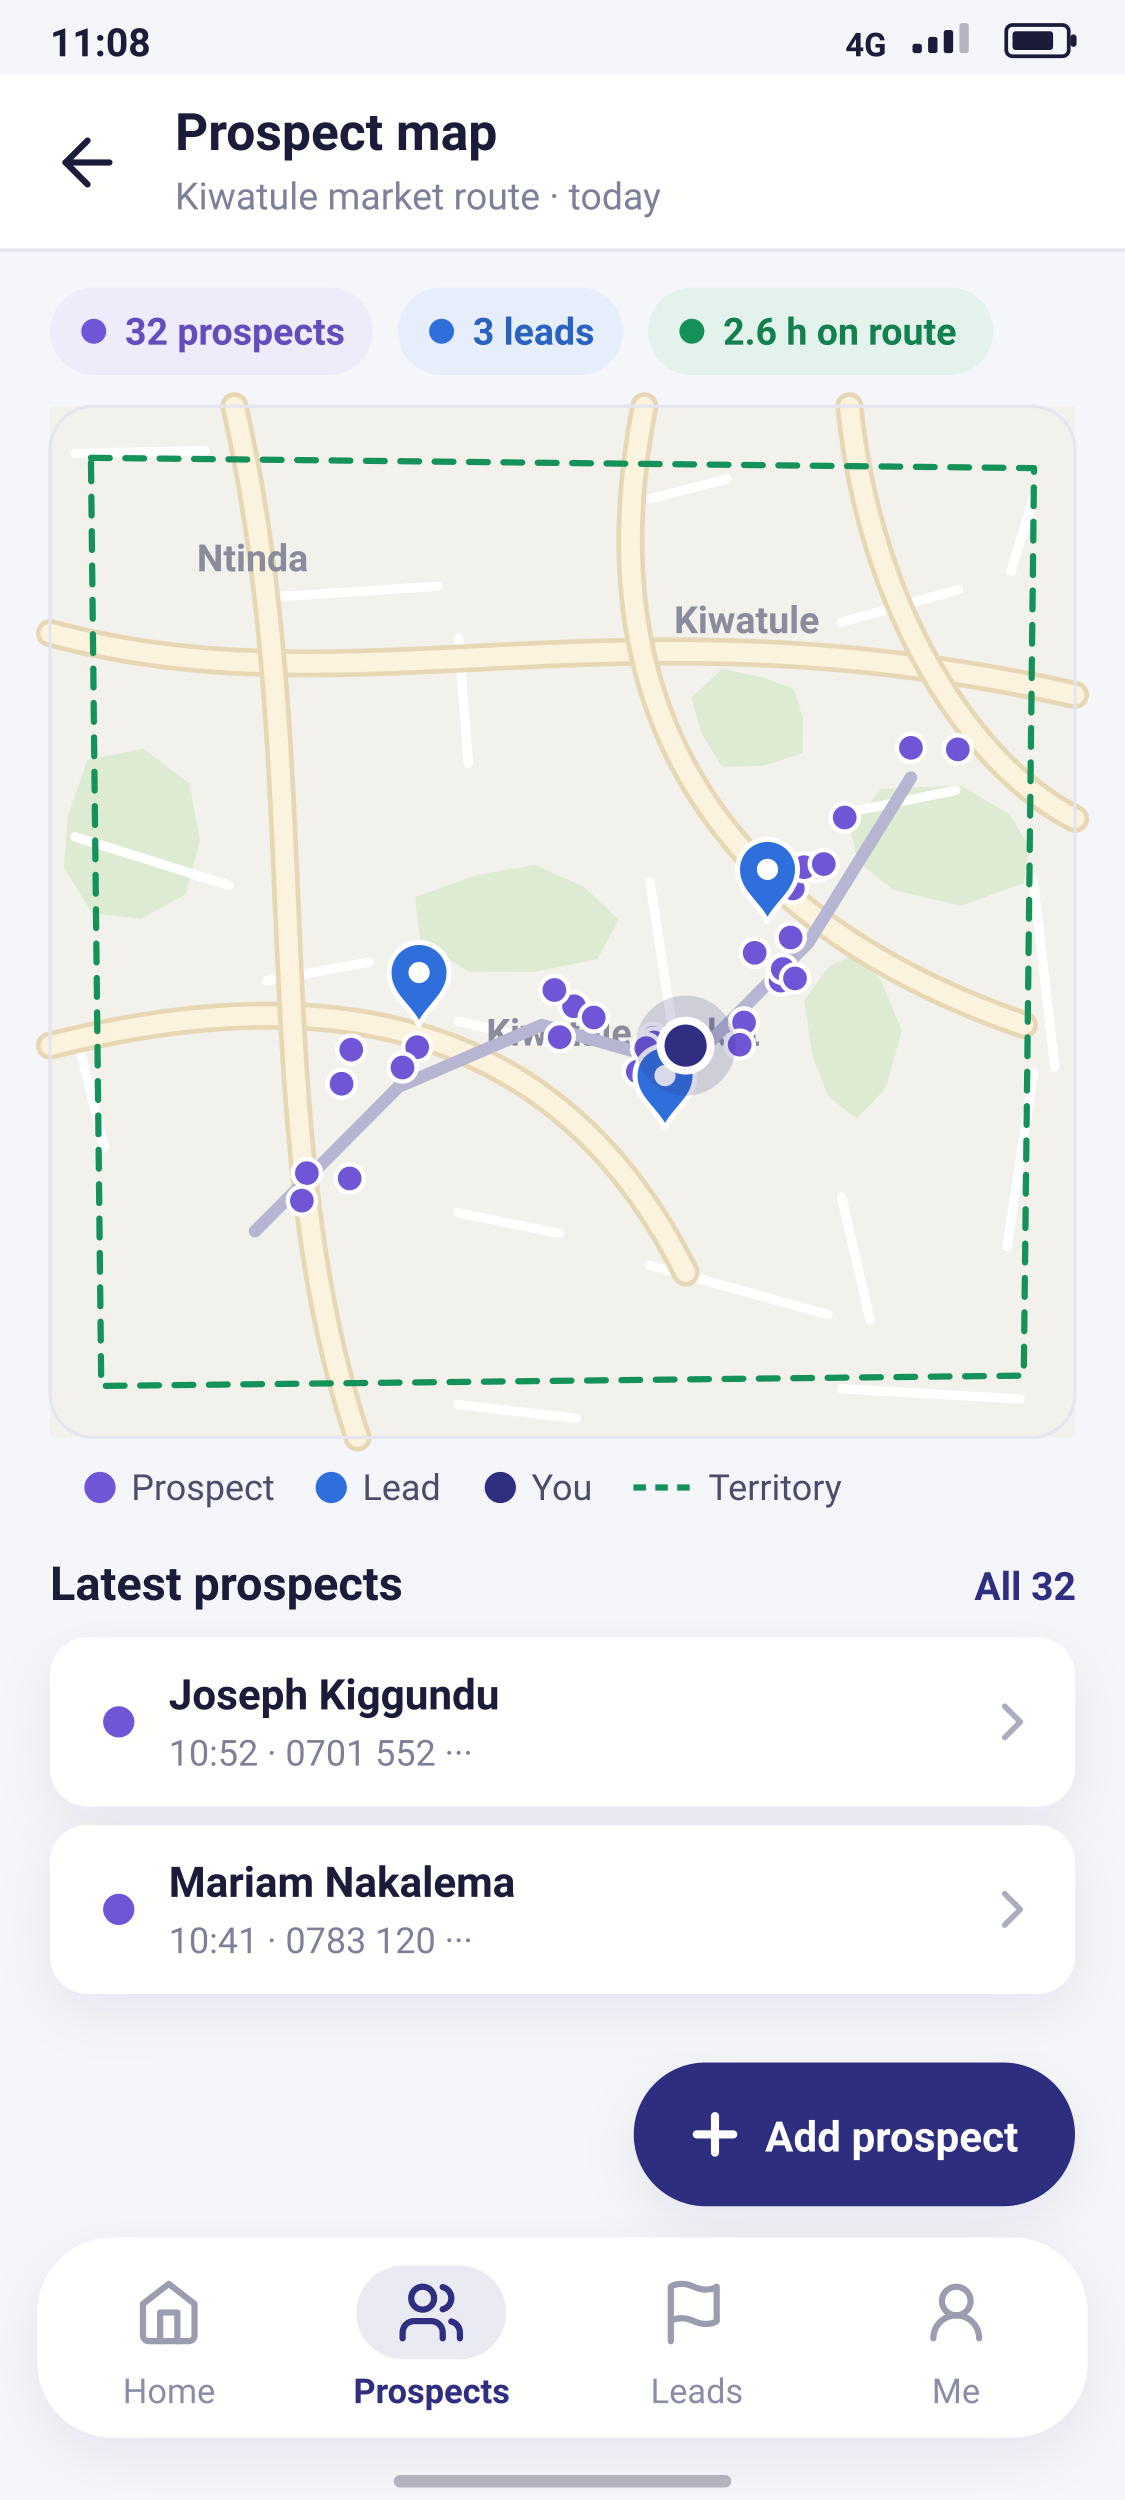
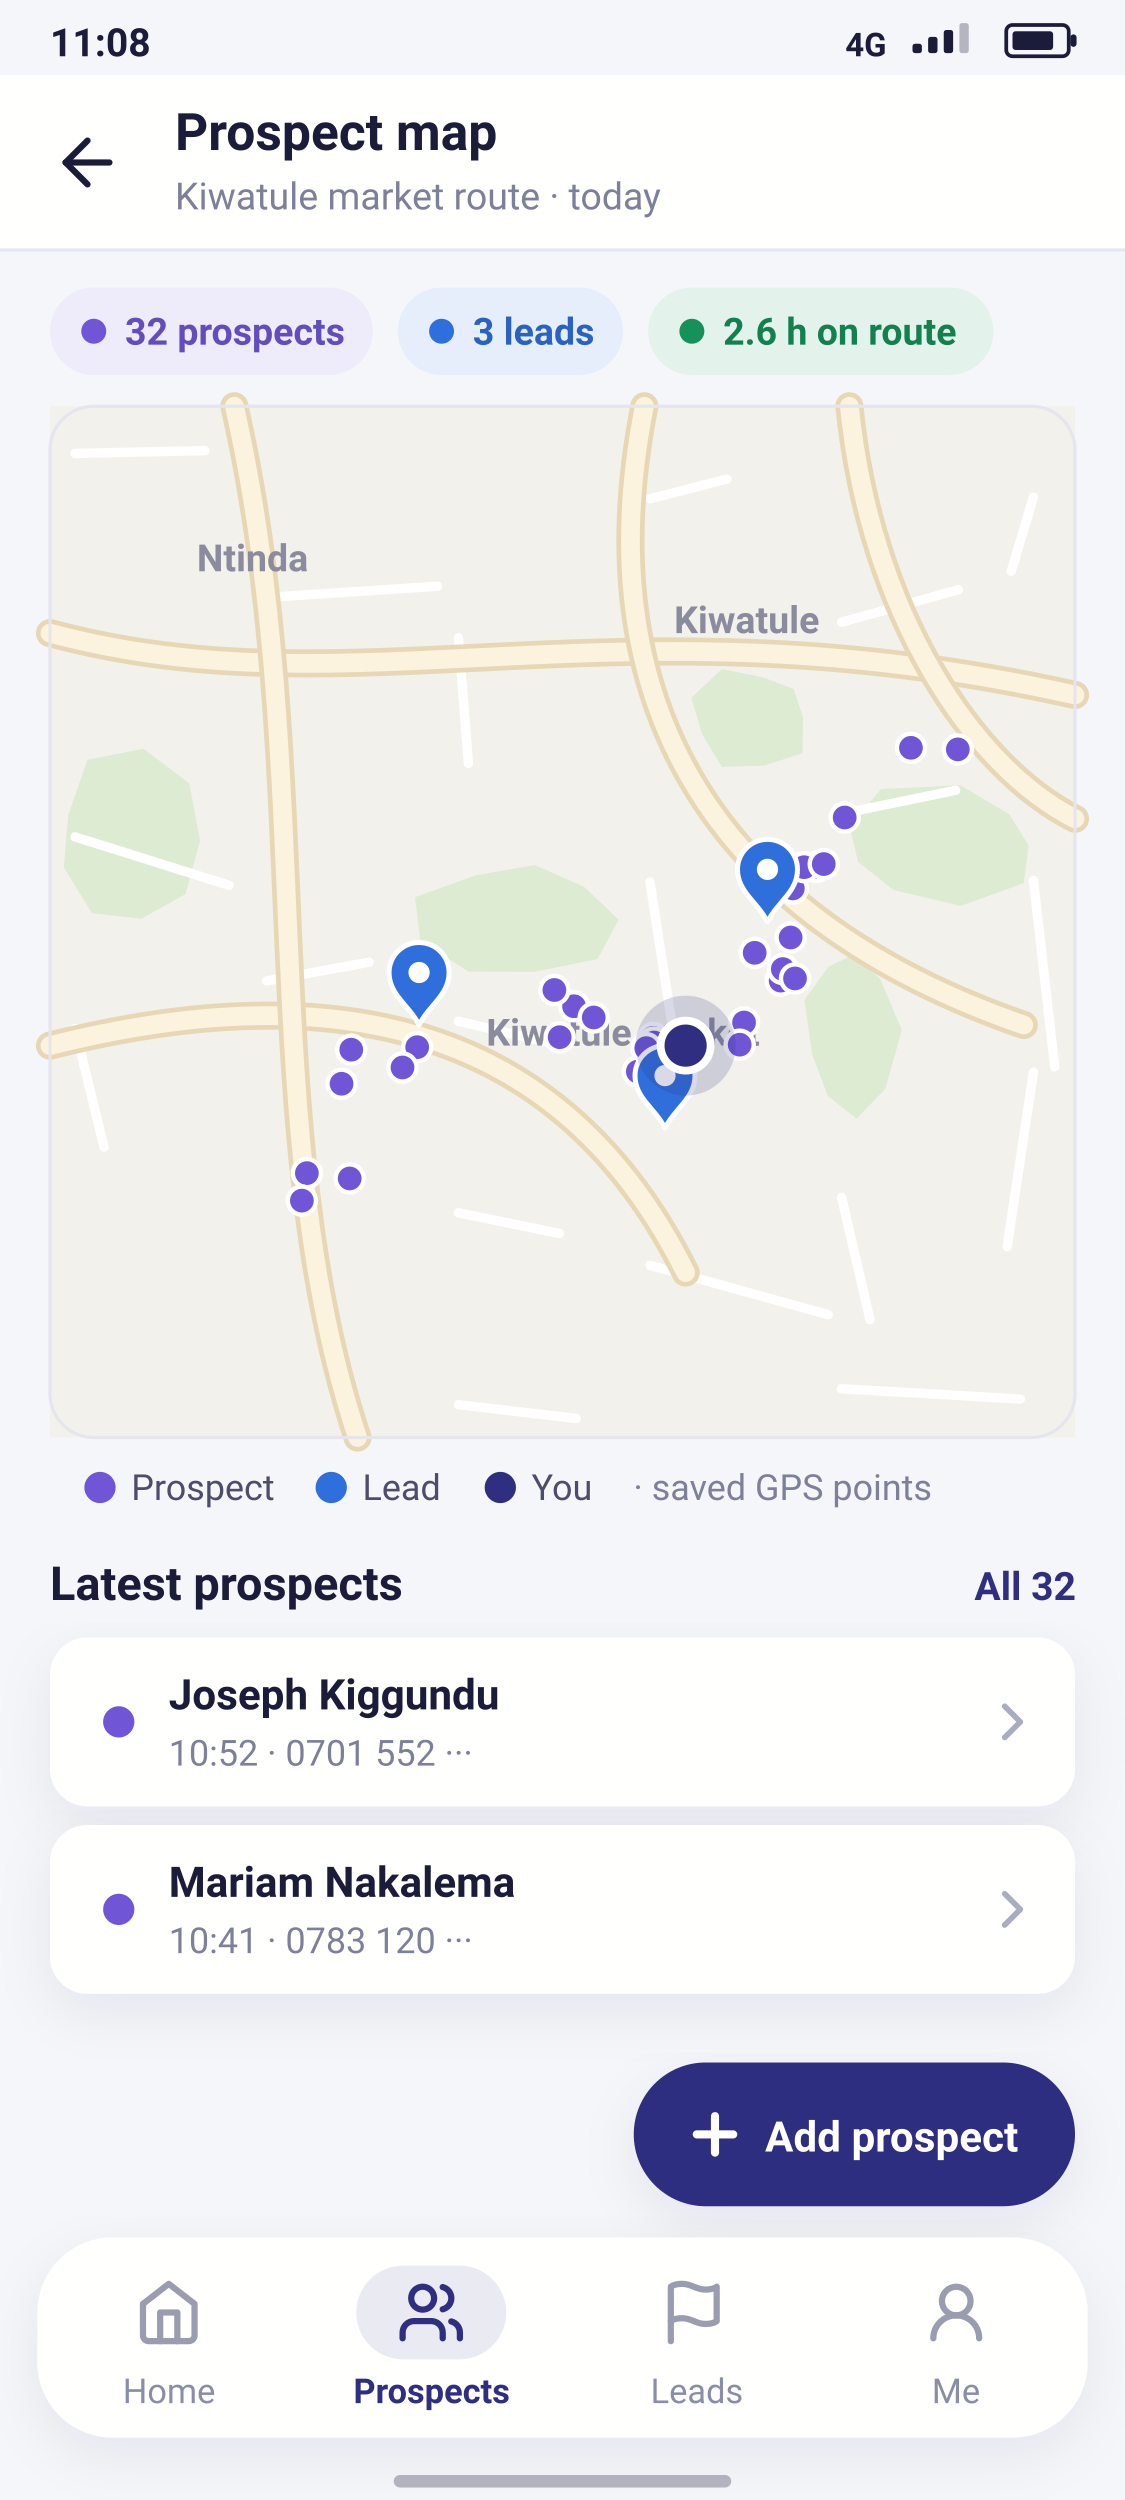
<svg xmlns="http://www.w3.org/2000/svg" width="360" height="800" viewBox="0 0 360 800">
  <defs>
    <filter id="soft" x="-20%" y="-20%" width="140%" height="170%">
      <feDropShadow dx="0" dy="6" stdDeviation="9" flood-color="#1B1C3A" flood-opacity="0.07" />
    </filter>
  </defs>
  <rect id="screen-background" x="0.0" y="0.0" width="360.0" height="800.0" fill="#F5F6FA" />
  <g id="status-bar">
    <text id="11-08" x="16.0" y="18.0" font-family="Segoe UI, Roboto, Helvetica Neue, Arial, sans-serif" font-size="12.5" font-weight="600" fill="#1B1C3A">11:08</text>
    <rect id="battery" x="322.0" y="8.0" width="20.0" height="10.0" rx="2" fill="none" stroke="#1B1C3A" stroke-width="1.2" />
    <rect x="324.0" y="10.0" width="13.0" height="6.0" rx="1" fill="#1B1C3A" />
    <rect x="342.5" y="11.0" width="2.0" height="4.0" rx="1" fill="#1B1C3A" />
    <rect id="signal-bar" x="292.0" y="14.0" width="3.0" height="3.0" rx="0.8" fill="#1B1C3A" fill-opacity="1" />
    <rect id="signal-bar-2" x="297.0" y="11.8" width="3.0" height="5.2" rx="0.8" fill="#1B1C3A" fill-opacity="1" />
    <rect id="signal-bar-3" x="302.0" y="9.6" width="3.0" height="7.4" rx="0.8" fill="#1B1C3A" fill-opacity="1" />
    <rect id="signal-bar-4" x="307.0" y="7.4" width="3.0" height="9.6" rx="0.8" fill="#1B1C3A" fill-opacity="0.3" />
    <text id="network" x="270.5" y="18.0" font-family="Segoe UI, Roboto, Helvetica Neue, Arial, sans-serif" font-size="10.5" font-weight="700" fill="#1B1C3A">4G</text>
  </g>
  <g id="app-bar">
    <rect id="app-bar-bg" x="0.0" y="24.0" width="360.0" height="56.0" fill="#FFFFFE" />
    <line x1="0.0" y1="80.0" x2="360.0" y2="80.0" stroke="#E4E5EF" stroke-width="1" />
    <g id="icon-arrowleft" transform="translate(16.0 40.0) scale(1)">
      <path d="M19 12H5" fill="none" stroke="#1B1C3A" stroke-width="2.00" stroke-linecap="round" stroke-linejoin="round" />
      <path d="M12 19l-7-7 7-7" fill="none" stroke="#1B1C3A" stroke-width="2.00" stroke-linecap="round" stroke-linejoin="round" />
    </g>
    <text id="Prospect-map" x="56.0" y="48.0" font-family="Segoe UI, Roboto, Helvetica Neue, Arial, sans-serif" font-size="16.5" font-weight="600" fill="#1B1C3A">Prospect map</text>
    <text id="Kiwatule-market-route-toda" x="56.0" y="67.0" font-family="Segoe UI, Roboto, Helvetica Neue, Arial, sans-serif" font-size="12" font-weight="400" fill="#7D8099">Kiwatule market route · today</text>
  </g>
  <g id="summary-chips">
    <g id="chip-32-prospects">
      <rect x="16.0" y="92.0" width="103.3" height="28.0" rx="14.0" fill="#EEEBFA" />
      <circle cx="30.0" cy="106.0" r="4.0" fill="#7056D6" />
      <text id="32-prospects" x="40.0" y="110.3" font-family="Segoe UI, Roboto, Helvetica Neue, Arial, sans-serif" font-size="12" font-weight="600" fill="#634CBC">32 prospects</text>
    </g>
    <g id="chip-3-leads">
      <rect x="127.3" y="92.0" width="72.1" height="28.0" rx="14.0" fill="#E6EEFB" />
      <circle cx="141.3" cy="106.0" r="4.0" fill="#2F6FDB" />
      <text id="3-leads" x="151.3" y="110.3" font-family="Segoe UI, Roboto, Helvetica Neue, Arial, sans-serif" font-size="12" font-weight="600" fill="#2962C1">3 leads</text>
    </g>
    <g id="chip-2-6-h-on-route">
      <rect x="207.4" y="92.0" width="110.5" height="28.0" rx="14.0" fill="#E3F2EB" />
      <circle cx="221.4" cy="106.0" r="4.0" fill="#15925A" />
      <text id="2-6-h-on-route" x="231.4" y="110.3" font-family="Segoe UI, Roboto, Helvetica Neue, Arial, sans-serif" font-size="12" font-weight="600" fill="#12804F">2.6 h on route</text>
    </g>
  </g>
  <g id="street-map">
    <rect id="land" x="16.0" y="130.0" width="328.0" height="330.0" fill="#F2F1EC" />
    <path id="park" d="M198.0 294.3 L191.2 306.9 L170.9 311.0 L149.9 310.9 L134.5 301.1 L132.8 287.1 L152.2 280.1 L171.1 276.8 L186.9 283.8 Z" fill="#DDEBD3" />
    <path id="park-2" d="M288.6 329.6 L283.3 348.4 L274.1 358.0 L264.9 350.7 L259.9 337.4 L257.4 320.0 L265.2 309.3 L273.7 305.2 L281.7 313.4 Z" fill="#DDEBD3" />
    <path id="park-3" d="M64.0 269.0 L59.4 286.1 L45.2 294.0 L29.4 292.2 L20.4 277.5 L21.8 261.0 L28.0 243.1 L45.9 239.6 L60.6 250.7 Z" fill="#DDEBD3" />
    <path id="park-4" d="M257.0 229.7 L256.8 241.0 L244.4 245.0 L231.0 245.4 L224.7 235.0 L221.2 223.3 L231.0 214.1 L244.0 216.7 L254.0 220.5 Z" fill="#DDEBD3" />
    <path id="park-5" d="M329.2 270.6 L327.6 282.6 L307.4 289.9 L285.9 284.8 L274.6 275.8 L271.9 264.8 L281.9 252.5 L307.4 251.3 L323.0 260.6 Z" fill="#DDEBD3" />
    <g id="minor-streets">
      <line x1="24.0" y1="145.1" x2="65.5" y2="144.2" stroke="#FFFFFF" stroke-width="3" stroke-linecap="round" />
      <line x1="24.0" y1="267.8" x2="73.3" y2="283.3" stroke="#FFFFFF" stroke-width="3" stroke-linecap="round" />
      <line x1="24.0" y1="329.1" x2="33.3" y2="367.1" stroke="#FFFFFF" stroke-width="3" stroke-linecap="round" />
      <line x1="85.3" y1="191.2" x2="140.0" y2="187.6" stroke="#FFFFFF" stroke-width="3" stroke-linecap="round" />
      <line x1="85.3" y1="313.9" x2="118.1" y2="307.9" stroke="#FFFFFF" stroke-width="3" stroke-linecap="round" />
      <line x1="146.7" y1="204.1" x2="149.9" y2="244.3" stroke="#FFFFFF" stroke-width="3" stroke-linecap="round" />
      <line x1="146.7" y1="326.8" x2="176.4" y2="333.8" stroke="#FFFFFF" stroke-width="3" stroke-linecap="round" />
      <line x1="146.7" y1="388.1" x2="179.0" y2="394.7" stroke="#FFFFFF" stroke-width="3" stroke-linecap="round" />
      <line x1="146.7" y1="449.5" x2="184.4" y2="453.9" stroke="#FFFFFF" stroke-width="3" stroke-linecap="round" />
      <line x1="208.0" y1="159.6" x2="232.6" y2="153.3" stroke="#FFFFFF" stroke-width="3" stroke-linecap="round" />
      <line x1="208.0" y1="282.3" x2="216.2" y2="335.3" stroke="#FFFFFF" stroke-width="3" stroke-linecap="round" />
      <line x1="208.0" y1="404.9" x2="265.0" y2="420.7" stroke="#FFFFFF" stroke-width="3" stroke-linecap="round" />
      <line x1="269.3" y1="199.1" x2="306.7" y2="188.7" stroke="#FFFFFF" stroke-width="3" stroke-linecap="round" />
      <line x1="269.3" y1="260.4" x2="305.8" y2="252.9" stroke="#FFFFFF" stroke-width="3" stroke-linecap="round" />
      <line x1="269.3" y1="383.1" x2="278.4" y2="422.3" stroke="#FFFFFF" stroke-width="3" stroke-linecap="round" />
      <line x1="269.3" y1="444.4" x2="326.5" y2="447.7" stroke="#FFFFFF" stroke-width="3" stroke-linecap="round" />
      <line x1="330.7" y1="159.1" x2="323.6" y2="182.8" stroke="#FFFFFF" stroke-width="3" stroke-linecap="round" />
      <line x1="330.7" y1="281.8" x2="337.5" y2="341.4" stroke="#FFFFFF" stroke-width="3" stroke-linecap="round" />
      <line x1="330.7" y1="343.1" x2="322.3" y2="398.9" stroke="#FFFFFF" stroke-width="3" stroke-linecap="round" />
    </g>
    <path id="main-road-casing" d="M16.0 202.6 C114.4 229.0 196.4 189.4 344.0 222.4" fill="none" stroke="#E7D7B4" stroke-width="9" stroke-linejoin="round" stroke-linecap="round" />
    <path id="main-road" d="M16.0 202.6 C114.4 229.0 196.4 189.4 344.0 222.4" fill="none" stroke="#FBF3DE" stroke-width="6" stroke-linejoin="round" stroke-linecap="round" />
    <path id="main-road-casing-2" d="M16.0 334.6 C107.8 311.5 180.0 328.0 219.4 407.2" fill="none" stroke="#E7D7B4" stroke-width="9" stroke-linejoin="round" stroke-linecap="round" />
    <path id="main-road-2" d="M16.0 334.6 C107.8 311.5 180.0 328.0 219.4 407.2" fill="none" stroke="#FBF3DE" stroke-width="6" stroke-linejoin="round" stroke-linecap="round" />
    <path id="main-road-casing-3" d="M75.0 130.0 C101.3 245.5 81.6 361.0 114.4 460.0" fill="none" stroke="#E7D7B4" stroke-width="9" stroke-linejoin="round" stroke-linecap="round" />
    <path id="main-road-3" d="M75.0 130.0 C101.3 245.5 81.6 361.0 114.4 460.0" fill="none" stroke="#FBF3DE" stroke-width="6" stroke-linejoin="round" stroke-linecap="round" />
    <path id="main-road-casing-4" d="M206.2 130.0 C186.6 229.0 232.5 295.0 327.6 328.0" fill="none" stroke="#E7D7B4" stroke-width="9" stroke-linejoin="round" stroke-linecap="round" />
    <path id="main-road-4" d="M206.2 130.0 C186.6 229.0 232.5 295.0 327.6 328.0" fill="none" stroke="#FBF3DE" stroke-width="6" stroke-linejoin="round" stroke-linecap="round" />
    <path id="main-road-casing-5" d="M271.8 130.0 C278.4 196.0 311.2 245.5 344.0 262.0" fill="none" stroke="#E7D7B4" stroke-width="9" stroke-linejoin="round" stroke-linecap="round" />
    <path id="main-road-5" d="M271.8 130.0 C278.4 196.0 311.2 245.5 344.0 262.0" fill="none" stroke="#FBF3DE" stroke-width="6" stroke-linejoin="round" stroke-linecap="round" />
    <g id="place-names">
      <text id="Ntinda" x="63.0" y="182.8" font-family="Segoe UI, Roboto, Helvetica Neue, Arial, sans-serif" font-size="12" font-weight="600" fill="#8A8C9E">Ntinda</text>
      <text id="Kiwatule" x="215.7" y="202.6" font-family="Segoe UI, Roboto, Helvetica Neue, Arial, sans-serif" font-size="12" font-weight="600" fill="#8A8C9E">Kiwatule</text>
      <text id="Kiwatule-market" x="155.6" y="334.6" font-family="Segoe UI, Roboto, Helvetica Neue, Arial, sans-serif" font-size="12" font-weight="600" fill="#8A8C9E">Kiwatule market</text>
    </g>
  </g>
  <rect x="16.0" y="130.0" width="328.0" height="330.0" rx="14" fill="none" stroke="#E4E5EF" stroke-width="1" />
-   <path id="territory-geofence" d="M29.1 146.5 L330.9 149.8 L327.6 440.2 L32.4 443.5 Z" fill="none" stroke="#15925A" stroke-width="2" stroke-linejoin="round" stroke-linecap="round" stroke-dasharray="6 5" />
-   <path id="route" d="M81.6 394.0 L127.5 347.8 L173.4 328.0 L219.4 341.2 L258.7 301.6 L291.5 248.8" fill="none" stroke="#B6B6D3" stroke-width="4" stroke-linejoin="round" stroke-linecap="round" />
  <g id="prospects">
    <circle cx="183.7" cy="322.0" r="4.5" fill="#7056D6" stroke="#FFFFFF" stroke-width="1.4" />
    <circle cx="253.7" cy="284.3" r="4.5" fill="#7056D6" stroke="#FFFFFF" stroke-width="1.4" />
    <circle cx="261.3" cy="277.4" r="4.5" fill="#7056D6" stroke="#FFFFFF" stroke-width="1.4" />
    <circle cx="207.8" cy="334.6" r="4.5" fill="#7056D6" stroke="#FFFFFF" stroke-width="1.4" />
    <circle cx="238.1" cy="327.2" r="4.5" fill="#7056D6" stroke="#FFFFFF" stroke-width="1.4" />
    <circle cx="109.3" cy="346.8" r="4.5" fill="#7056D6" stroke="#FFFFFF" stroke-width="1.4" />
    <circle cx="211.3" cy="337.5" r="4.5" fill="#7056D6" stroke="#FFFFFF" stroke-width="1.4" />
    <circle cx="249.8" cy="313.8" r="4.5" fill="#7056D6" stroke="#FFFFFF" stroke-width="1.4" />
    <circle cx="98.2" cy="375.4" r="4.5" fill="#7056D6" stroke="#FFFFFF" stroke-width="1.4" />
    <circle cx="241.5" cy="304.9" r="4.5" fill="#7056D6" stroke="#FFFFFF" stroke-width="1.4" />
    <circle cx="133.5" cy="335.1" r="4.5" fill="#7056D6" stroke="#FFFFFF" stroke-width="1.4" />
    <circle cx="250.5" cy="310.1" r="4.5" fill="#7056D6" stroke="#FFFFFF" stroke-width="1.4" />
    <circle cx="257.3" cy="277.5" r="4.5" fill="#7056D6" stroke="#FFFFFF" stroke-width="1.4" />
    <circle cx="179.1" cy="331.9" r="4.5" fill="#7056D6" stroke="#FFFFFF" stroke-width="1.4" />
    <circle cx="263.6" cy="276.5" r="4.5" fill="#7056D6" stroke="#FFFFFF" stroke-width="1.4" />
    <circle cx="111.9" cy="377.1" r="4.5" fill="#7056D6" stroke="#FFFFFF" stroke-width="1.4" />
    <circle cx="112.4" cy="335.9" r="4.5" fill="#7056D6" stroke="#FFFFFF" stroke-width="1.4" />
    <circle cx="190.0" cy="325.6" r="4.5" fill="#7056D6" stroke="#FFFFFF" stroke-width="1.4" />
    <circle cx="209.0" cy="332.1" r="4.5" fill="#7056D6" stroke="#FFFFFF" stroke-width="1.4" />
    <circle cx="177.4" cy="316.8" r="4.5" fill="#7056D6" stroke="#FFFFFF" stroke-width="1.4" />
    <circle cx="204.1" cy="342.9" r="4.5" fill="#7056D6" stroke="#FFFFFF" stroke-width="1.4" />
    <circle cx="270.3" cy="261.6" r="4.5" fill="#7056D6" stroke="#FFFFFF" stroke-width="1.4" />
    <circle cx="209.3" cy="333.6" r="4.5" fill="#7056D6" stroke="#FFFFFF" stroke-width="1.4" />
    <circle cx="306.5" cy="239.8" r="4.5" fill="#7056D6" stroke="#FFFFFF" stroke-width="1.4" />
    <circle cx="254.4" cy="313.1" r="4.5" fill="#7056D6" stroke="#FFFFFF" stroke-width="1.4" />
    <circle cx="206.8" cy="335.4" r="4.5" fill="#7056D6" stroke="#FFFFFF" stroke-width="1.4" />
    <circle cx="236.7" cy="334.3" r="4.5" fill="#7056D6" stroke="#FFFFFF" stroke-width="1.4" />
    <circle cx="96.6" cy="384.2" r="4.5" fill="#7056D6" stroke="#FFFFFF" stroke-width="1.4" />
    <circle cx="214.0" cy="337.4" r="4.5" fill="#7056D6" stroke="#FFFFFF" stroke-width="1.4" />
    <circle cx="291.5" cy="239.3" r="4.5" fill="#7056D6" stroke="#FFFFFF" stroke-width="1.4" />
    <circle cx="253.0" cy="300.0" r="4.5" fill="#7056D6" stroke="#FFFFFF" stroke-width="1.4" />
    <circle cx="128.8" cy="341.6" r="4.5" fill="#7056D6" stroke="#FFFFFF" stroke-width="1.4" />
  </g>
  <g id="lead">
    <path d="M134.1 328.0 C130.9 321.6 124.5 318.4 124.5 311.2 A9.6 9.6 0 1 1 143.7 311.2 C143.7 318.4 137.3 321.6 134.1 328.0 Z" fill="#2F6FDB" stroke="#FFFFFF" stroke-width="1.6" stroke-linejoin="round" stroke-linecap="round" />
    <circle cx="134.1" cy="311.2" r="3.4" fill="#FFFFFF" />
  </g>
  <g id="lead-2">
    <path d="M212.8 361.0 C209.6 354.6 203.2 351.4 203.2 344.2 A9.6 9.6 0 1 1 222.4 344.2 C222.4 351.4 216.0 354.6 212.8 361.0 Z" fill="#2F6FDB" stroke="#FFFFFF" stroke-width="1.6" stroke-linejoin="round" stroke-linecap="round" />
    <circle cx="212.8" cy="344.2" r="3.4" fill="#FFFFFF" />
  </g>
  <g id="lead-3">
    <path d="M245.6 295.0 C242.4 288.6 236.0 285.4 236.0 278.2 A9.6 9.6 0 1 1 255.2 278.2 C255.2 285.4 248.8 288.6 245.6 295.0 Z" fill="#2F6FDB" stroke="#FFFFFF" stroke-width="1.6" stroke-linejoin="round" stroke-linecap="round" />
    <circle cx="245.6" cy="278.2" r="3.4" fill="#FFFFFF" />
  </g>
  <circle cx="219.4" cy="334.6" r="16.0" fill="#2F2E80" fill-opacity="0.18" />
  <circle id="you-are-here" cx="219.4" cy="334.6" r="8.0" fill="#2F2E80" stroke="#FFFFFF" stroke-width="2.5" />
  <g id="legend">
    <circle cx="32.0" cy="476.0" r="5.0" fill="#7056D6" />
    <text id="Prospect" x="42.0" y="480.0" font-family="Segoe UI, Roboto, Helvetica Neue, Arial, sans-serif" font-size="11.5" font-weight="400" fill="#4B4D6B">Prospect</text>
    <circle cx="106.0" cy="476.0" r="5.0" fill="#2F6FDB" />
    <text id="Lead" x="116.0" y="480.0" font-family="Segoe UI, Roboto, Helvetica Neue, Arial, sans-serif" font-size="11.5" font-weight="400" fill="#4B4D6B">Lead</text>
    <circle cx="160.1" cy="476.0" r="5.0" fill="#2F2E80" />
    <text id="You" x="170.1" y="480.0" font-family="Segoe UI, Roboto, Helvetica Neue, Arial, sans-serif" font-size="11.5" font-weight="400" fill="#4B4D6B">You</text>
-     <line x1="202.7" y1="476.0" x2="220.7" y2="476.0" stroke="#15925A" stroke-width="2" stroke-dasharray="4 3" />
-     <text id="Territory" x="226.7" y="480.0" font-family="Segoe UI, Roboto, Helvetica Neue, Arial, sans-serif" font-size="11.5" font-weight="400" fill="#4B4D6B">Territory</text>
+     <text id="saved-GPS-points" x="202.7" y="480.0" font-family="Segoe UI, Roboto, Helvetica Neue, Arial, sans-serif" font-size="11.5" font-weight="400" fill="#7D8099">· saved GPS points</text>
  </g>
  <text id="Latest-prospects" x="16.0" y="512.0" font-family="Segoe UI, Roboto, Helvetica Neue, Arial, sans-serif" font-size="15" font-weight="700" fill="#1B1C3A">Latest prospects</text>
  <text id="All-32" x="311.8" y="512.0" font-family="Segoe UI, Roboto, Helvetica Neue, Arial, sans-serif" font-size="12.5" font-weight="600" fill="#2F2E80">All 32</text>
  <g id="prospect-Joseph-Kiggundu">
    <rect x="16.0" y="524.0" width="328.0" height="54.0" rx="12" fill="#FFFFFE" filter="url(#soft)" />
    <circle cx="38.0" cy="551.0" r="5.0" fill="#7056D6" />
    <text id="Joseph-Kiggundu" x="54.0" y="547.0" font-family="Segoe UI, Roboto, Helvetica Neue, Arial, sans-serif" font-size="13.5" font-weight="600" fill="#1B1C3A">Joseph Kiggundu</text>
    <text id="10-52-0701-552" x="54.0" y="565.0" font-family="Segoe UI, Roboto, Helvetica Neue, Arial, sans-serif" font-size="11.5" font-weight="400" fill="#7D8099">10:52 · 0701 552 ···</text>
    <g id="icon-chevright" transform="translate(314.0 541.0) scale(0.8333)">
      <path d="M9 18l6-6-6-6" fill="none" stroke="#AAACC0" stroke-width="2.16" stroke-linecap="round" stroke-linejoin="round" />
    </g>
  </g>
  <g id="prospect-Mariam-Nakalema">
    <rect x="16.0" y="584.0" width="328.0" height="54.0" rx="12" fill="#FFFFFE" filter="url(#soft)" />
    <circle cx="38.0" cy="611.0" r="5.0" fill="#7056D6" />
    <text id="Mariam-Nakalema" x="54.0" y="607.0" font-family="Segoe UI, Roboto, Helvetica Neue, Arial, sans-serif" font-size="13.5" font-weight="600" fill="#1B1C3A">Mariam Nakalema</text>
    <text id="10-41-0783-120" x="54.0" y="625.0" font-family="Segoe UI, Roboto, Helvetica Neue, Arial, sans-serif" font-size="11.5" font-weight="400" fill="#7D8099">10:41 · 0783 120 ···</text>
    <g id="icon-chevright-2" transform="translate(314.0 601.0) scale(0.8333)">
      <path d="M9 18l6-6-6-6" fill="none" stroke="#AAACC0" stroke-width="2.16" stroke-linecap="round" stroke-linejoin="round" />
    </g>
  </g>
  <g id="floating-Add-prospect">
    <rect x="202.8" y="660.0" width="141.2" height="46.0" rx="23" fill="#2F2E80" filter="url(#soft)" />
    <g id="icon-plus" transform="translate(218.8 673.0) scale(0.8333)">
      <path d="M12 5v14" fill="none" stroke="#FFFFFF" stroke-width="3.12" stroke-linecap="round" stroke-linejoin="round" />
      <path d="M5 12h14" fill="none" stroke="#FFFFFF" stroke-width="3.12" stroke-linecap="round" stroke-linejoin="round" />
    </g>
    <text id="Add-prospect" x="244.8" y="688.5" font-family="Segoe UI, Roboto, Helvetica Neue, Arial, sans-serif" font-size="13.5" font-weight="700" fill="#FFFFFF">Add prospect</text>
  </g>
  <g id="bottom-navigation">
    <rect id="nav-bg" x="12.0" y="716.0" width="336.0" height="64.0" rx="24" fill="#FFFFFE" filter="url(#soft)" />
    <g id="tab-Home">
      <g id="icon-home" transform="translate(43.0 729.0) scale(0.9167)">
        <path d="M3 9l9-7 9 7v11a2 2 0 0 1-2 2H5a2 2 0 0 1-2-2z" fill="none" stroke="#9A9CB0" stroke-width="2.18" stroke-linecap="round" stroke-linejoin="round" />
        <path d="M9 22V12h6v10" fill="none" stroke="#9A9CB0" stroke-width="2.18" stroke-linecap="round" stroke-linejoin="round" />
      </g>
      <text id="Home" x="39.3" y="769.0" font-family="Segoe UI, Roboto, Helvetica Neue, Arial, sans-serif" font-size="11" font-weight="400" fill="#8A8DA6">Home</text>
    </g>
    <g id="tab-Prospects">
      <rect id="indicator" x="114.0" y="725.0" width="48.0" height="30.0" rx="15" fill="#EAEAF2" />
      <g id="icon-users" transform="translate(127.0 729.0) scale(0.9167)">
        <path d="M16 21v-2a4 4 0 0 0-4-4H6a4 4 0 0 0-4 4v2" fill="none" stroke="#2F2E80" stroke-width="2.18" stroke-linecap="round" stroke-linejoin="round" />
        <path d="M9 3a4 4 0 1 0 0 8 4 4 0 1 0 0-8z" fill="none" stroke="#2F2E80" stroke-width="2.18" stroke-linecap="round" stroke-linejoin="round" />
        <path d="M22 21v-2a4 4 0 0 0-3-3.87" fill="none" stroke="#2F2E80" stroke-width="2.18" stroke-linecap="round" stroke-linejoin="round" />
        <path d="M16 3.13a4 4 0 0 1 0 7.75" fill="none" stroke="#2F2E80" stroke-width="2.18" stroke-linecap="round" stroke-linejoin="round" />
      </g>
      <text id="Prospects" x="113.1" y="769.0" font-family="Segoe UI, Roboto, Helvetica Neue, Arial, sans-serif" font-size="11" font-weight="700" fill="#2F2E80">Prospects</text>
    </g>
    <g id="tab-Leads">
      <g id="icon-flag" transform="translate(211.0 729.0) scale(0.9167)">
        <path d="M4 15s1-1 4-1 5 2 8 2 4-1 4-1V3s-1 1-4 1-5-2-8-2-4 1-4 1z" fill="none" stroke="#9A9CB0" stroke-width="2.18" stroke-linecap="round" stroke-linejoin="round" />
        <path d="M4 22v-7" fill="none" stroke="#9A9CB0" stroke-width="2.18" stroke-linecap="round" stroke-linejoin="round" />
      </g>
      <text id="Leads" x="208.2" y="769.0" font-family="Segoe UI, Roboto, Helvetica Neue, Arial, sans-serif" font-size="11" font-weight="400" fill="#8A8DA6">Leads</text>
    </g>
    <g id="tab-Me">
      <g id="icon-user" transform="translate(295.0 729.0) scale(0.9167)">
        <path d="M12 3a5 5 0 1 0 0 10 5 5 0 1 0 0-10z" fill="none" stroke="#9A9CB0" stroke-width="2.18" stroke-linecap="round" stroke-linejoin="round" />
        <path d="M20 21a8 8 0 0 0-16 0" fill="none" stroke="#9A9CB0" stroke-width="2.18" stroke-linecap="round" stroke-linejoin="round" />
      </g>
      <text id="Me" x="298.2" y="769.0" font-family="Segoe UI, Roboto, Helvetica Neue, Arial, sans-serif" font-size="11" font-weight="400" fill="#8A8DA6">Me</text>
    </g>
  </g>
  <rect id="gesture-bar" x="126.0" y="792.0" width="108.0" height="4.0" rx="2" fill="#1B1C3A" fill-opacity="0.3" />
</svg>
